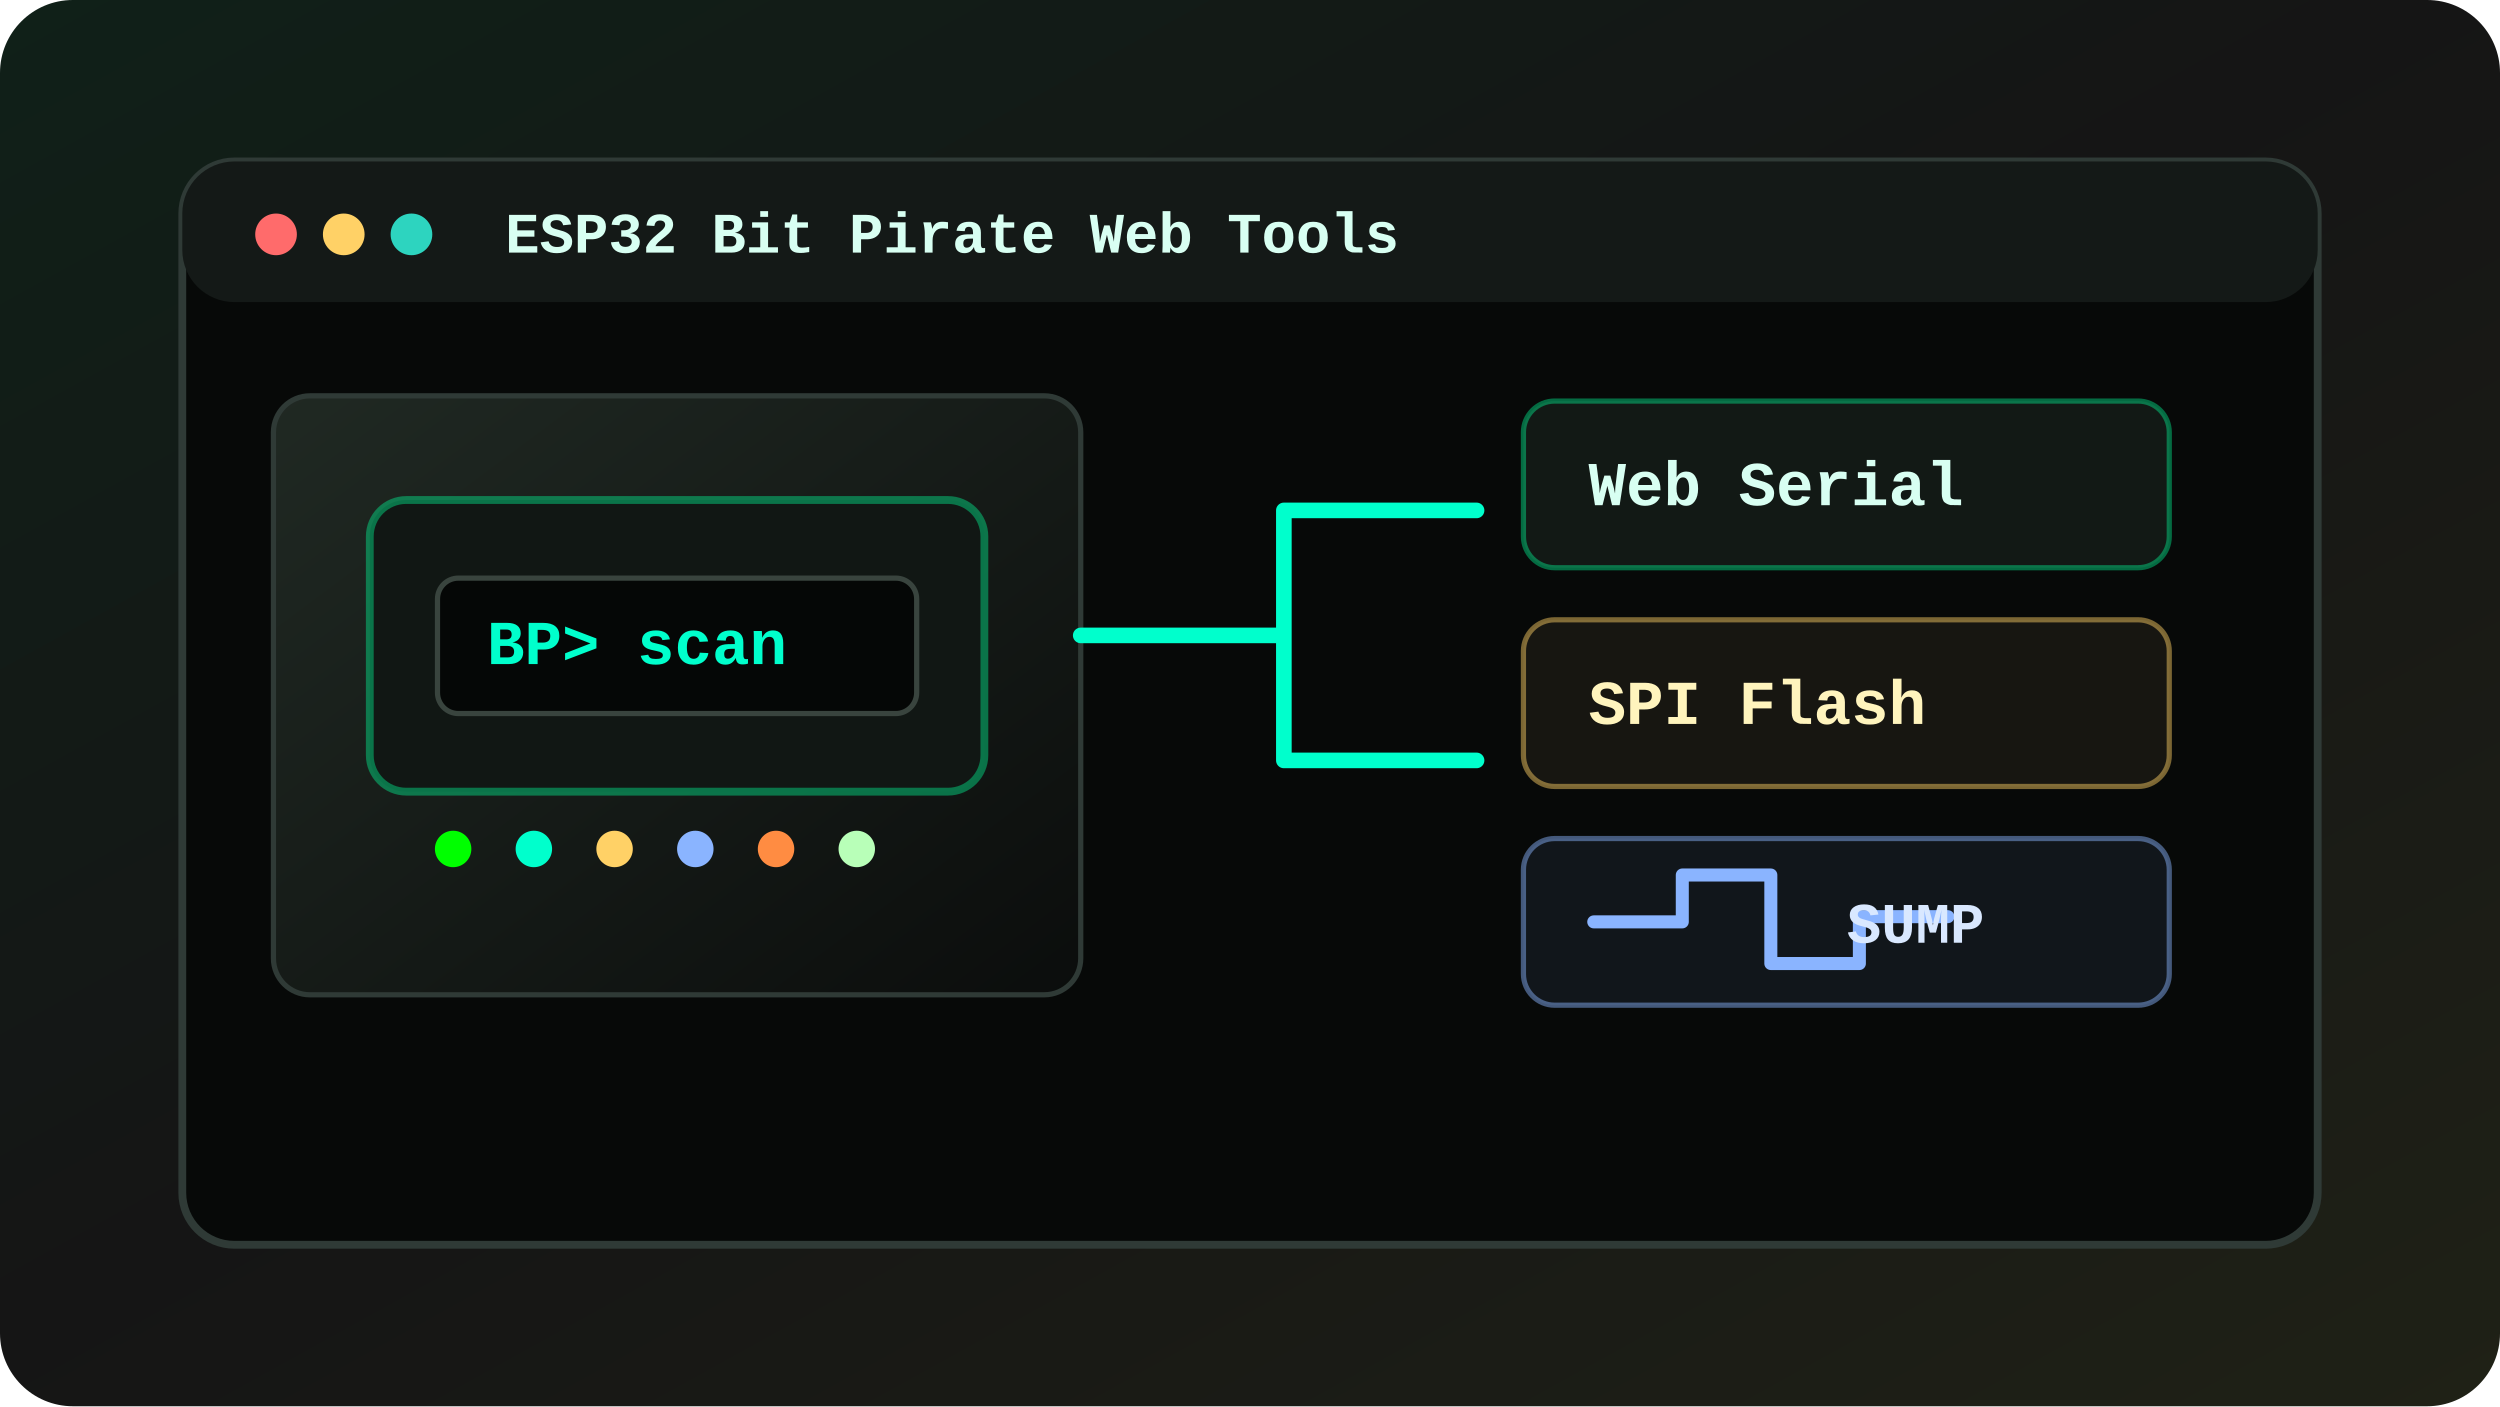
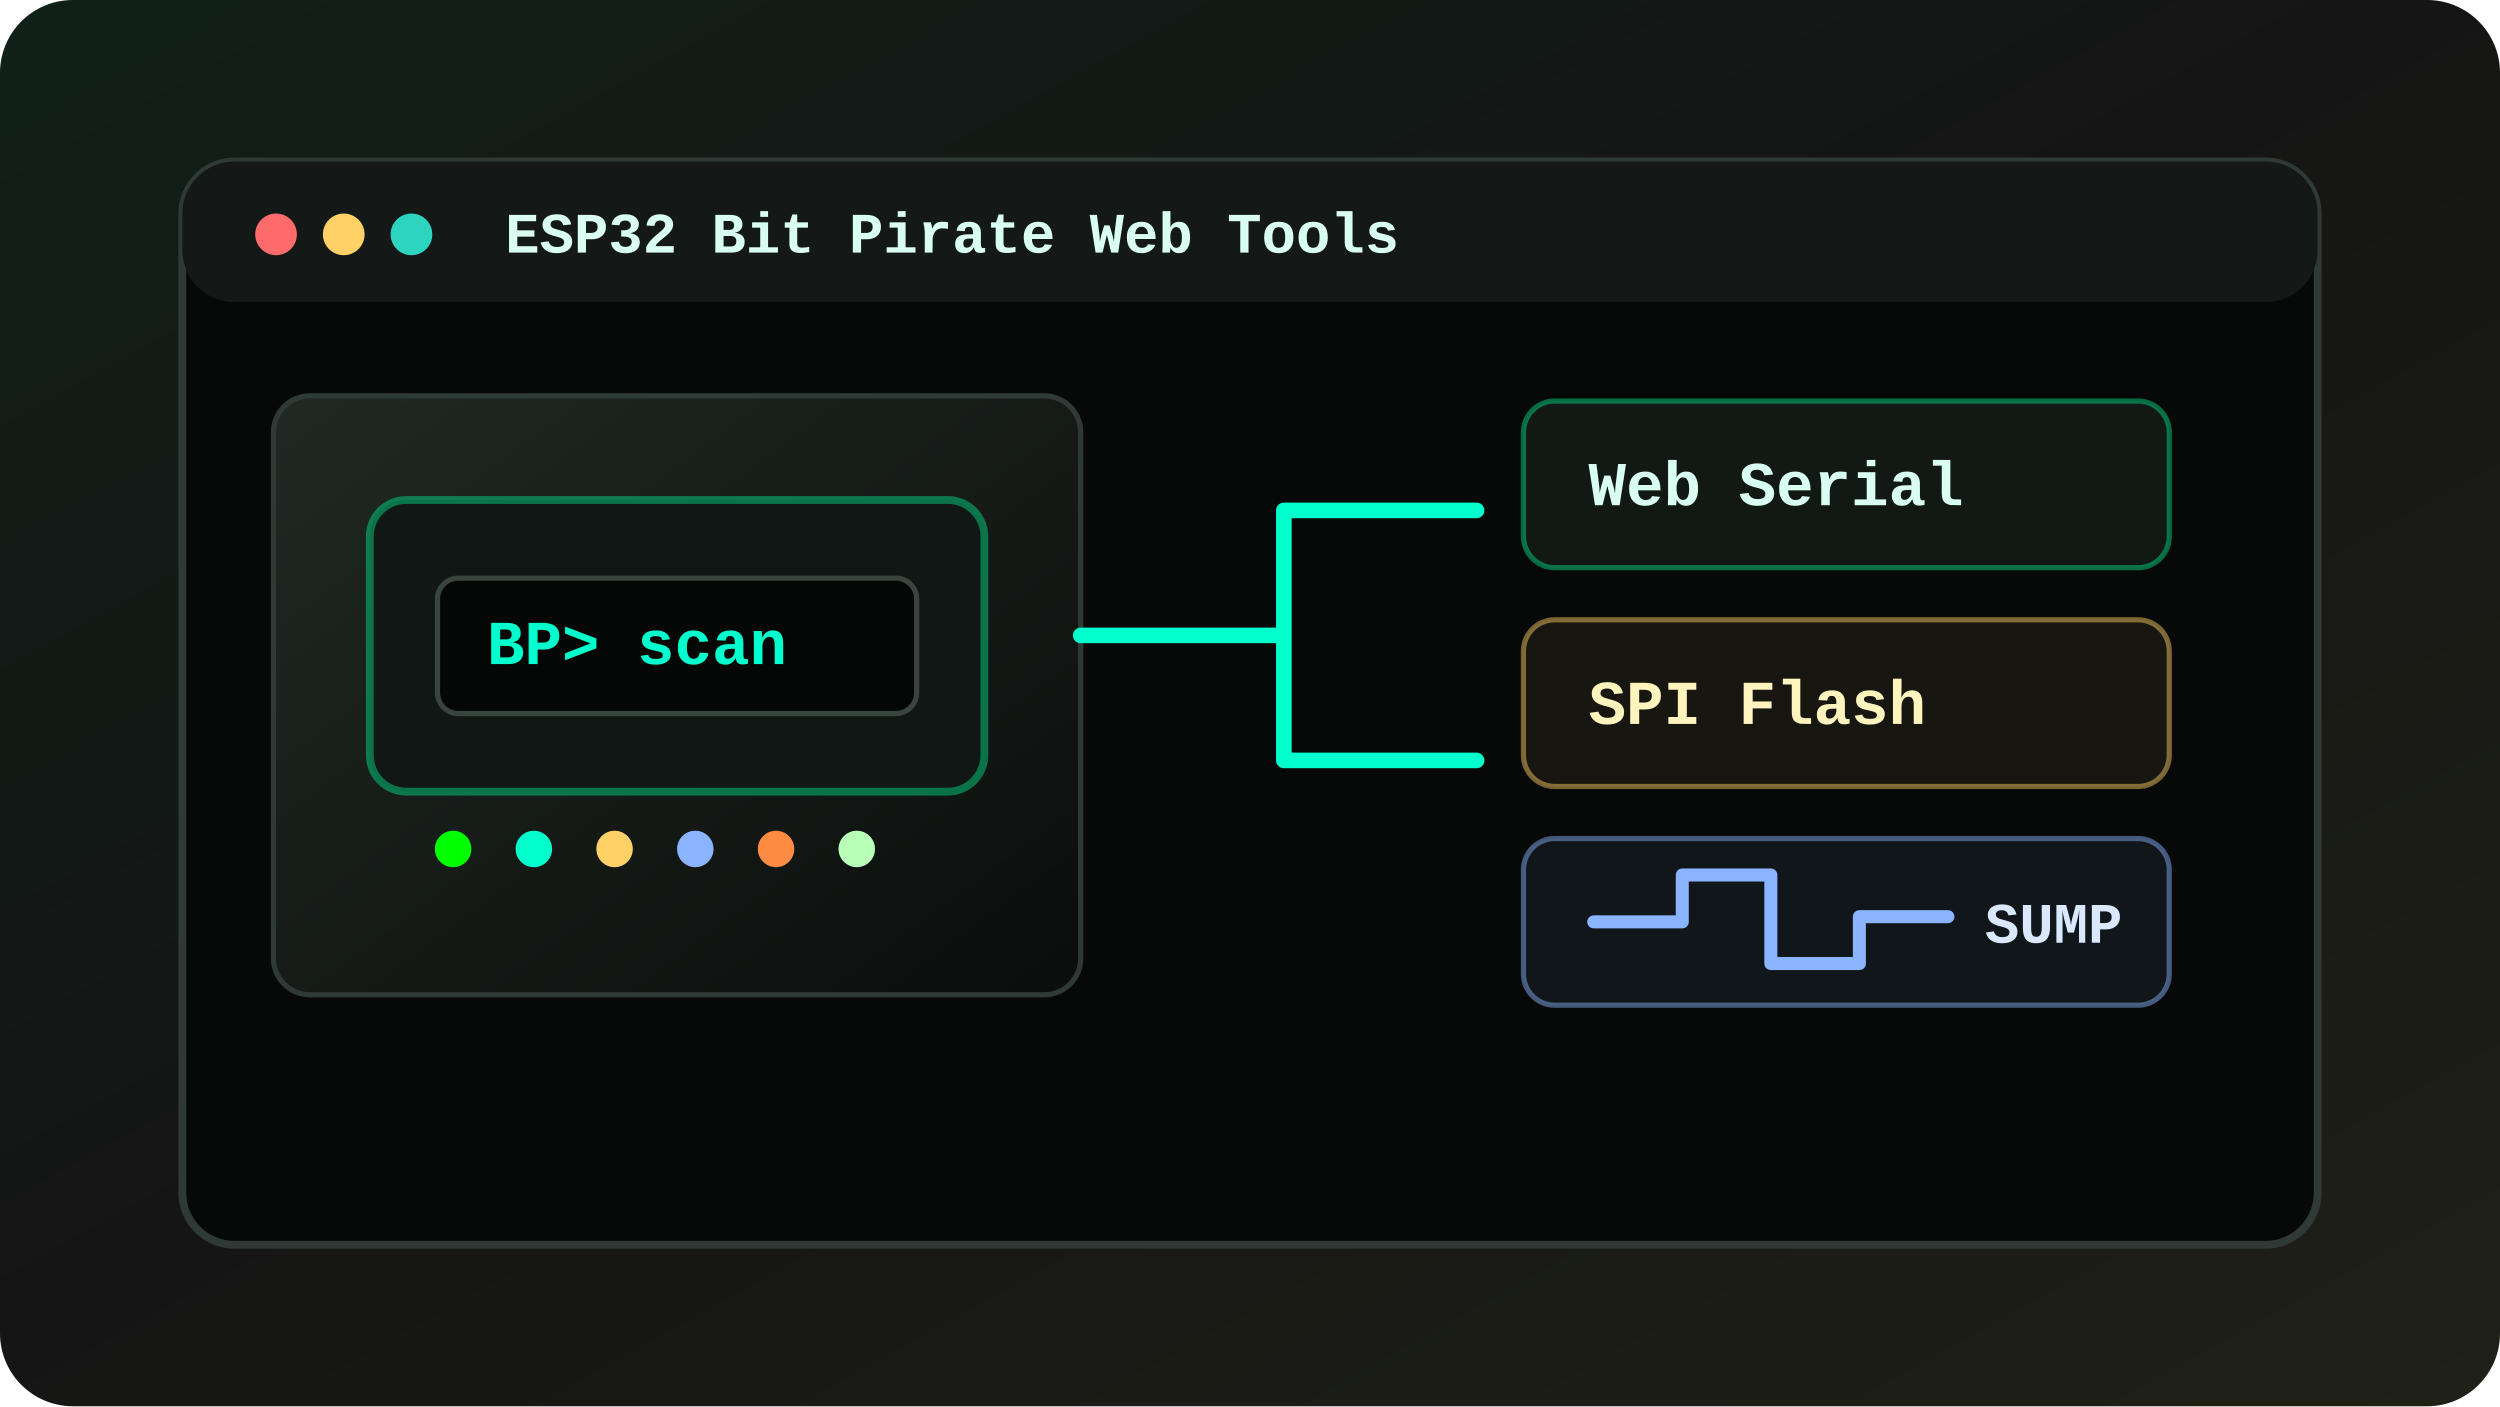
<svg xmlns="http://www.w3.org/2000/svg" width="960" height="540" viewBox="0 0 960 540" role="img" aria-labelledby="title desc">
  <defs>
    <linearGradient id="bg" x1="0" x2="1" y1="0" y2="1">
      <stop offset="0" stop-color="#102018" />
      <stop offset="0.48" stop-color="#151515" />
      <stop offset="1" stop-color="#1f2116" />
    </linearGradient>
    <linearGradient id="panel" x1="0" x2="1" y1="0" y2="1">
      <stop offset="0" stop-color="#202923" />
      <stop offset="1" stop-color="#0b0d0c" />
    </linearGradient>
  </defs>
  <rect width="960" height="540" rx="28" fill="url(#bg)" />
  <rect x="70" y="62" width="820" height="416" rx="20" fill="#070908" stroke="#2f3a36" stroke-width="3" />
  <rect x="70" y="62" width="820" height="54" rx="20" fill="#141917" />
  <circle cx="106" cy="90" r="8" fill="#ff6b6b" />
  <circle cx="132" cy="90" r="8" fill="#ffd166" />
  <circle cx="158" cy="90" r="8" fill="#2dd4bf" />
  <text x="194" y="97" fill="#d8fff2" font-family="Menlo, Courier New, monospace" font-size="22" font-weight="700">ESP32 Bit Pirate Web Tools</text>
  <rect x="105" y="152" width="310" height="230" rx="14" fill="url(#panel)" stroke="#2f3a36" stroke-width="2" />
  <rect x="142" y="192" width="236" height="112" rx="14" fill="#111714" stroke="#00ff9966" stroke-width="3" />
  <rect x="168" y="222" width="184" height="52" rx="8" fill="#050706" stroke="#39443e" stroke-width="2" />
  <text x="187" y="255" fill="#00ffcc" font-family="Menlo, Courier New, monospace" font-size="24" font-weight="700">BP&gt; scan</text>
  <circle cx="174" cy="326" r="7" fill="#00ff00" />
  <circle cx="205" cy="326" r="7" fill="#00ffcc" />
  <circle cx="236" cy="326" r="7" fill="#ffd166" />
  <circle cx="267" cy="326" r="7" fill="#8ab4ff" />
  <circle cx="298" cy="326" r="7" fill="#ff8c42" />
  <circle cx="329" cy="326" r="7" fill="#b8ffb8" />
  <path d="M415 244h78m0 0v-48h74m-74 48v48h74" fill="none" stroke="#00ffcc" stroke-width="6" stroke-linecap="round" stroke-linejoin="round" />
  <rect x="585" y="154" width="248" height="64" rx="12" fill="#121915" stroke="#00ff9966" stroke-width="2" />
  <text x="610" y="194" fill="#d8fff2" font-family="Menlo, Courier New, monospace" font-size="24" font-weight="700">Web Serial</text>
  <rect x="585" y="238" width="248" height="64" rx="12" fill="#171611" stroke="#ffd16677" stroke-width="2" />
  <text x="610" y="278" fill="#fff4bd" font-family="Menlo, Courier New, monospace" font-size="24" font-weight="700">SPI Flash</text>
  <rect x="585" y="322" width="248" height="64" rx="12" fill="#11161b" stroke="#8ab4ff77" stroke-width="2" />
  <path d="M612 354h34v-18h34v34h34v-18h34" fill="none" stroke="#8ab4ff" stroke-width="5" stroke-linecap="round" stroke-linejoin="round" />
-   <text x="762" y="362" fill="#d9e8ff" font-family="Menlo, Courier New, monospace" font-size="22" font-weight="700" text-anchor="end">SUMP</text>
+   <text x="815" y="362" fill="#d9e8ff" font-family="Menlo, Courier New, monospace" font-size="22" font-weight="700" text-anchor="end">SUMP</text>
</svg>
